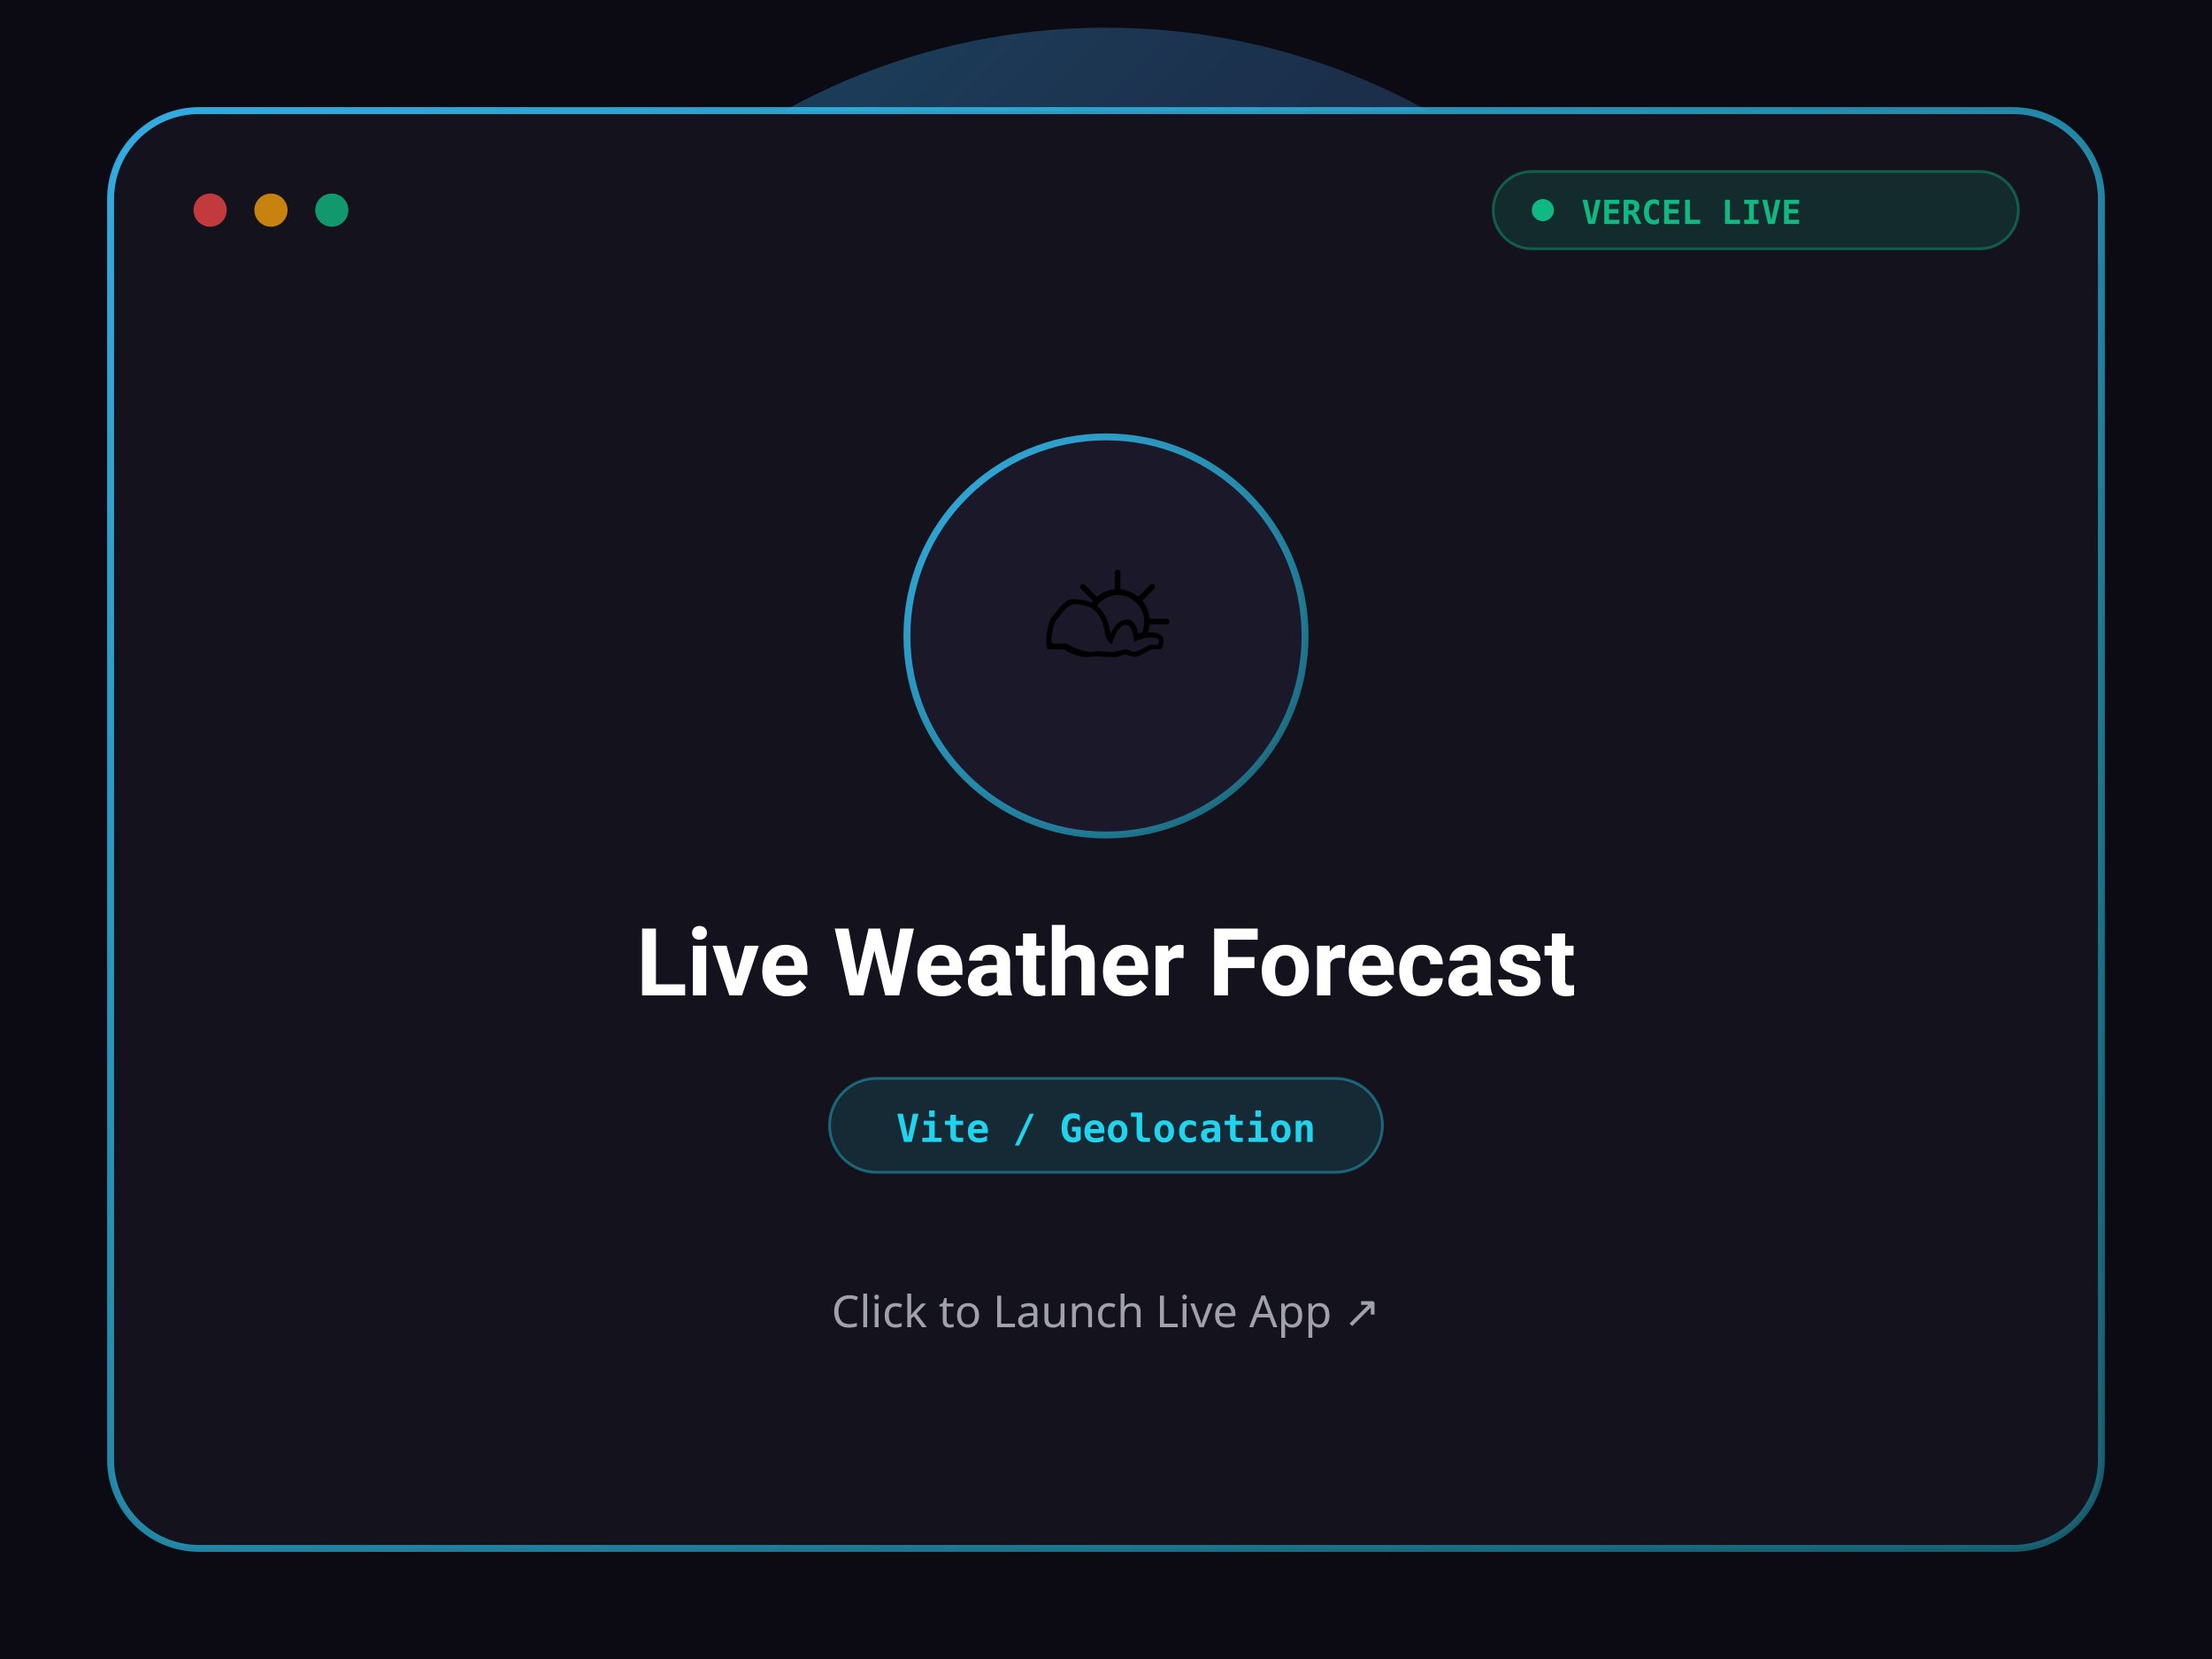
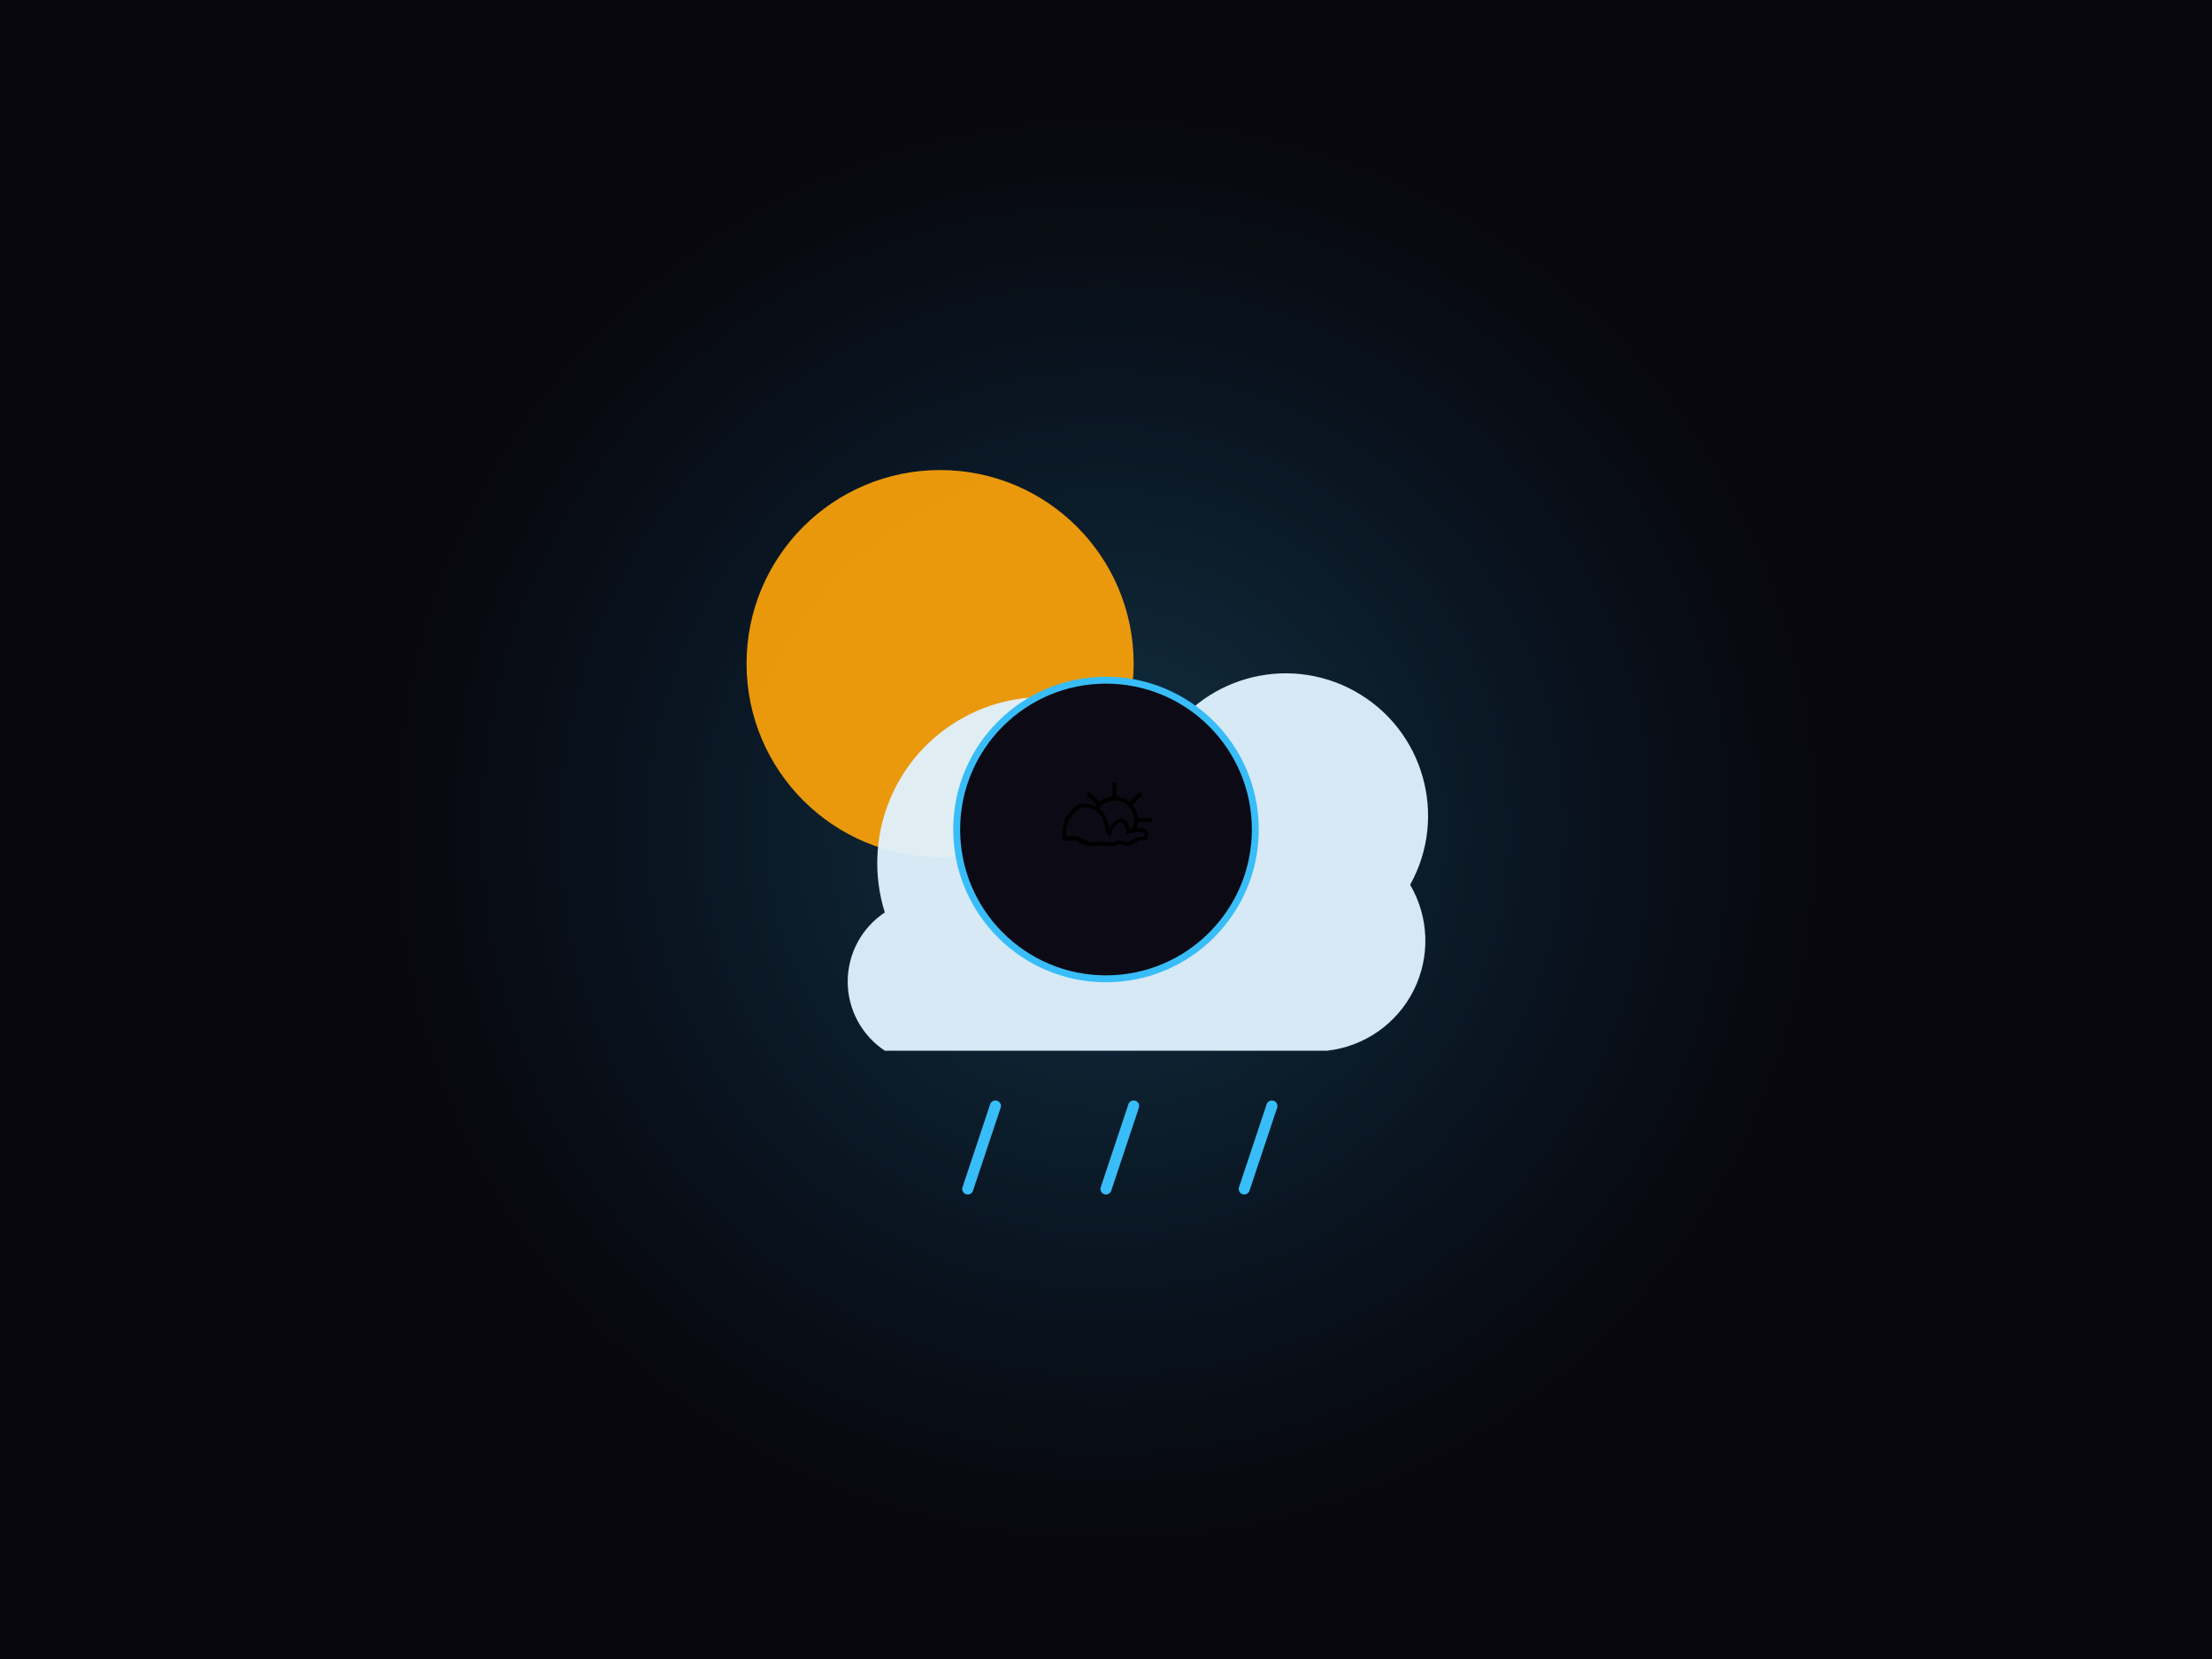
<svg xmlns="http://www.w3.org/2000/svg" width="800" height="600" viewBox="0 0 800 600">
  <defs>
-     <linearGradient id="grad_weather-app" x1="0%" y1="0%" x2="100%" y2="100%">
-       <stop offset="0%" stop-color="#38bdf8" stop-opacity="0.35" />
-       <stop offset="100%" stop-color="#6366f1" stop-opacity="0.08" />
+     <radialGradient id="grad" cx="50%" cy="50%" r="50%">
+       <stop offset="0%" stop-color="#38bdf8" stop-opacity="0.6" />
+       <stop offset="100%" stop-color="#0284c7" stop-opacity="0" />
+     </radialGradient>
+     <linearGradient id="cardGrad" x1="0%" y1="0%" x2="100%" y2="100%">
+       <stop offset="0%" stop-color="#38bdf8" stop-opacity="0.8" />
+       <stop offset="100%" stop-color="#0284c7" stop-opacity="0.4" />
    </linearGradient>
-     <linearGradient id="border_weather-app" x1="0%" y1="0%" x2="100%" y2="100%">
-       <stop offset="0%" stop-color="#38bdf8" stop-opacity="0.9" />
-       <stop offset="100%" stop-color="#22d3ee" stop-opacity="0.4" />
+     <linearGradient id="sunGrad" x1="0%" y1="0%" x2="100%" y2="100%">
+       <stop offset="0%" stop-color="#fde047" />
+       <stop offset="100%" stop-color="#ea580c" />
    </linearGradient>
  </defs>
-   <rect width="800" height="600" fill="#0c0a12" />
-   <circle cx="400" cy="250" r="240" fill="url(#grad_weather-app)" />
-   <rect x="40" y="40" width="720" height="520" rx="32" fill="#14131d" stroke="url(#border_weather-app)" stroke-width="2.5" />
-   <circle cx="76" cy="76" r="6" fill="#ef4444" opacity="0.8" />
-   <circle cx="98" cy="76" r="6" fill="#f59e0b" opacity="0.8" />
-   <circle cx="120" cy="76" r="6" fill="#10b981" opacity="0.8" />
-   <rect x="540" y="62" width="190" height="28" rx="14" fill="#10b981" fill-opacity="0.15" stroke="#10b981" stroke-opacity="0.4" />
-   <circle cx="558" cy="76" r="4" fill="#10b981" />
-   <text x="572" y="81" fill="#10b981" font-family="monospace" font-size="12" font-weight="bold">VERCEL LIVE</text>
-   <circle cx="400" cy="230" r="72" fill="#1a1829" stroke="url(#border_weather-app)" stroke-width="2.5" />
-   <text x="400" y="254" font-size="60" text-anchor="middle">⛅</text>
-   <text x="400" y="360" fill="#ffffff" font-family="system-ui, -apple-system, BlinkMacSystemFont, 'Segoe UI', Roboto, sans-serif" font-size="34" font-weight="bold" text-anchor="middle">Live Weather Forecast</text>
-   <rect x="300" y="390" width="200" height="34" rx="17" fill="#22d3ee" fill-opacity="0.12" stroke="#22d3ee" stroke-opacity="0.4" />
-   <text x="400" y="413" fill="#22d3ee" font-family="monospace" font-size="14" font-weight="600" text-anchor="middle">Vite / Geolocation</text>
-   <text x="400" y="480" fill="#a1a1aa" font-family="system-ui, sans-serif" font-size="16" text-anchor="middle">Click to Launch Live App ↗</text>
+   <rect width="800" height="600" fill="#08070d" />
+   <circle cx="400" cy="300" r="260" fill="url(#grad)" opacity="0.4" />
+   <circle cx="340" cy="240" r="70" fill="#f59e0b" opacity="0.95" />
+   <path d="M 320 330 A 60 60 0 0 1 420 270 A 50 50 0 0 1 510 320 A 40 40 0 0 1 480 380 L 320 380 A 30 30 0 0 1 320 330 Z" fill="#e0f2fe" opacity="0.95" />
+   <line x1="360" y1="400" x2="350" y2="430" stroke="#38bdf8" stroke-width="4" stroke-linecap="round" />
+   <line x1="410" y1="400" x2="400" y2="430" stroke="#38bdf8" stroke-width="4" stroke-linecap="round" />
+   <line x1="460" y1="400" x2="450" y2="430" stroke="#38bdf8" stroke-width="4" stroke-linecap="round" />
+   <circle cx="400" cy="300" r="54" fill="#0c0a14" stroke="#38bdf8" stroke-width="2.5" />
+   <text x="400" y="318" font-size="44" text-anchor="middle">⛅</text>
</svg>
